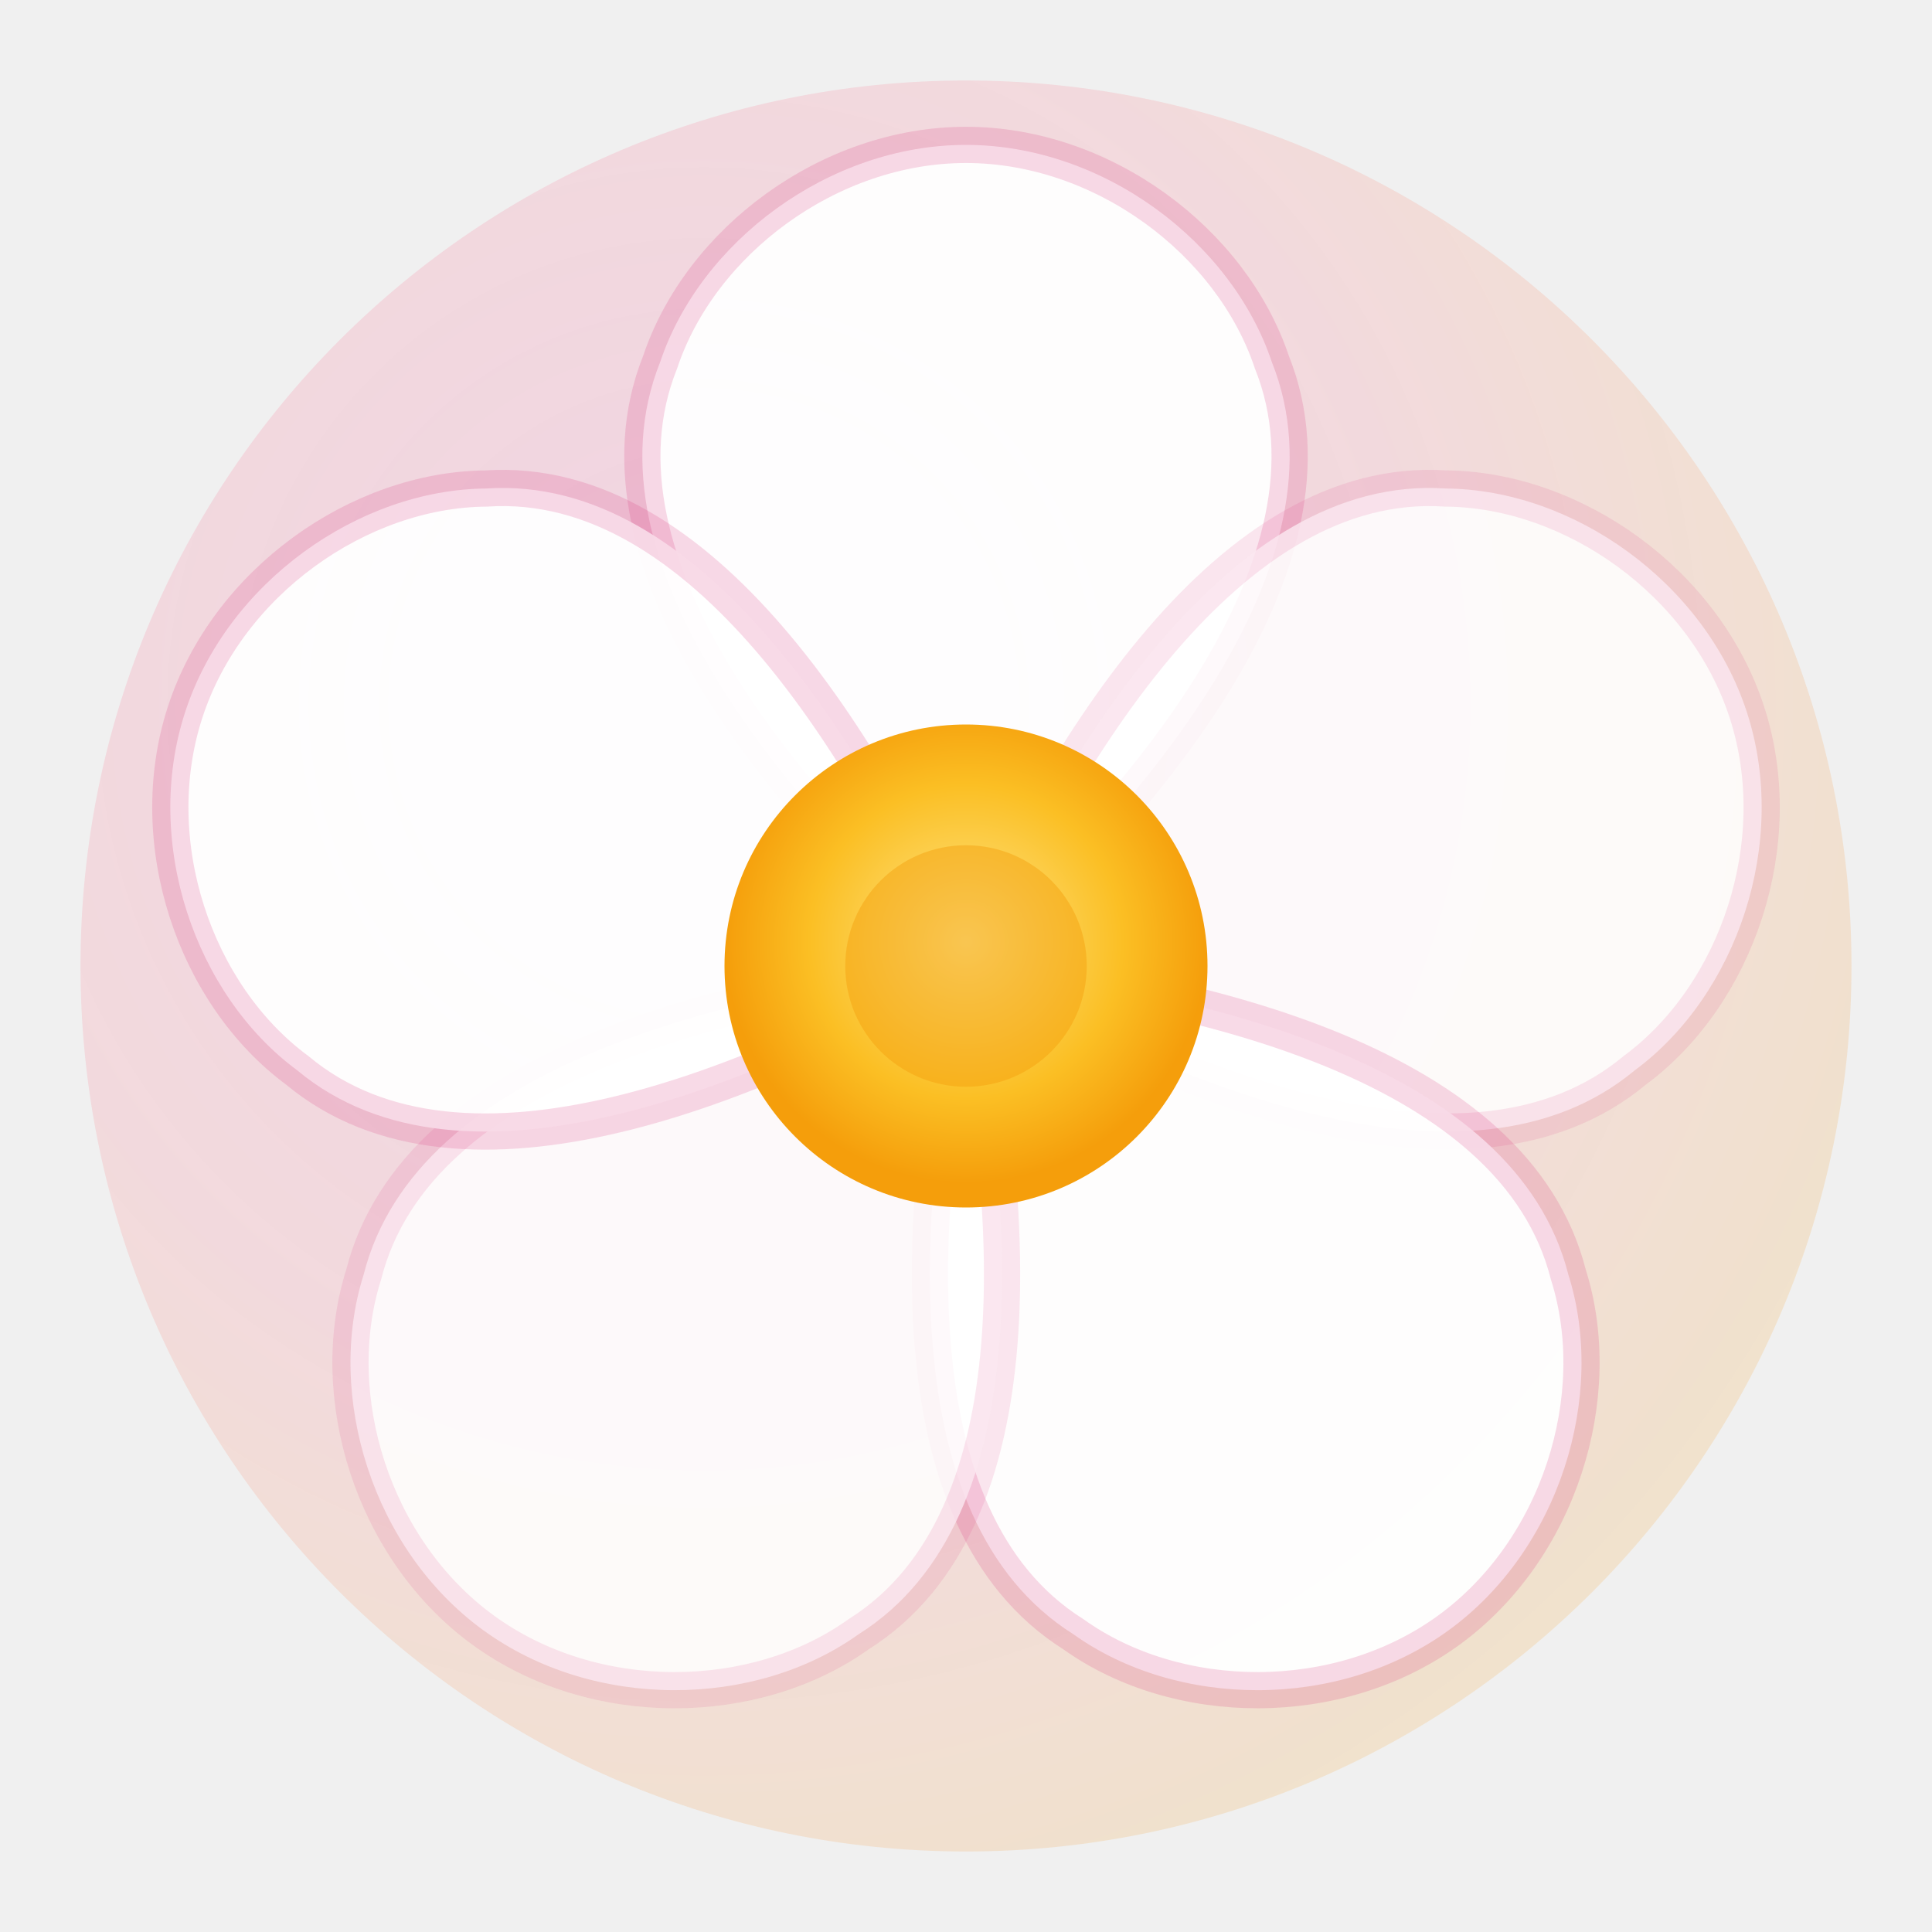
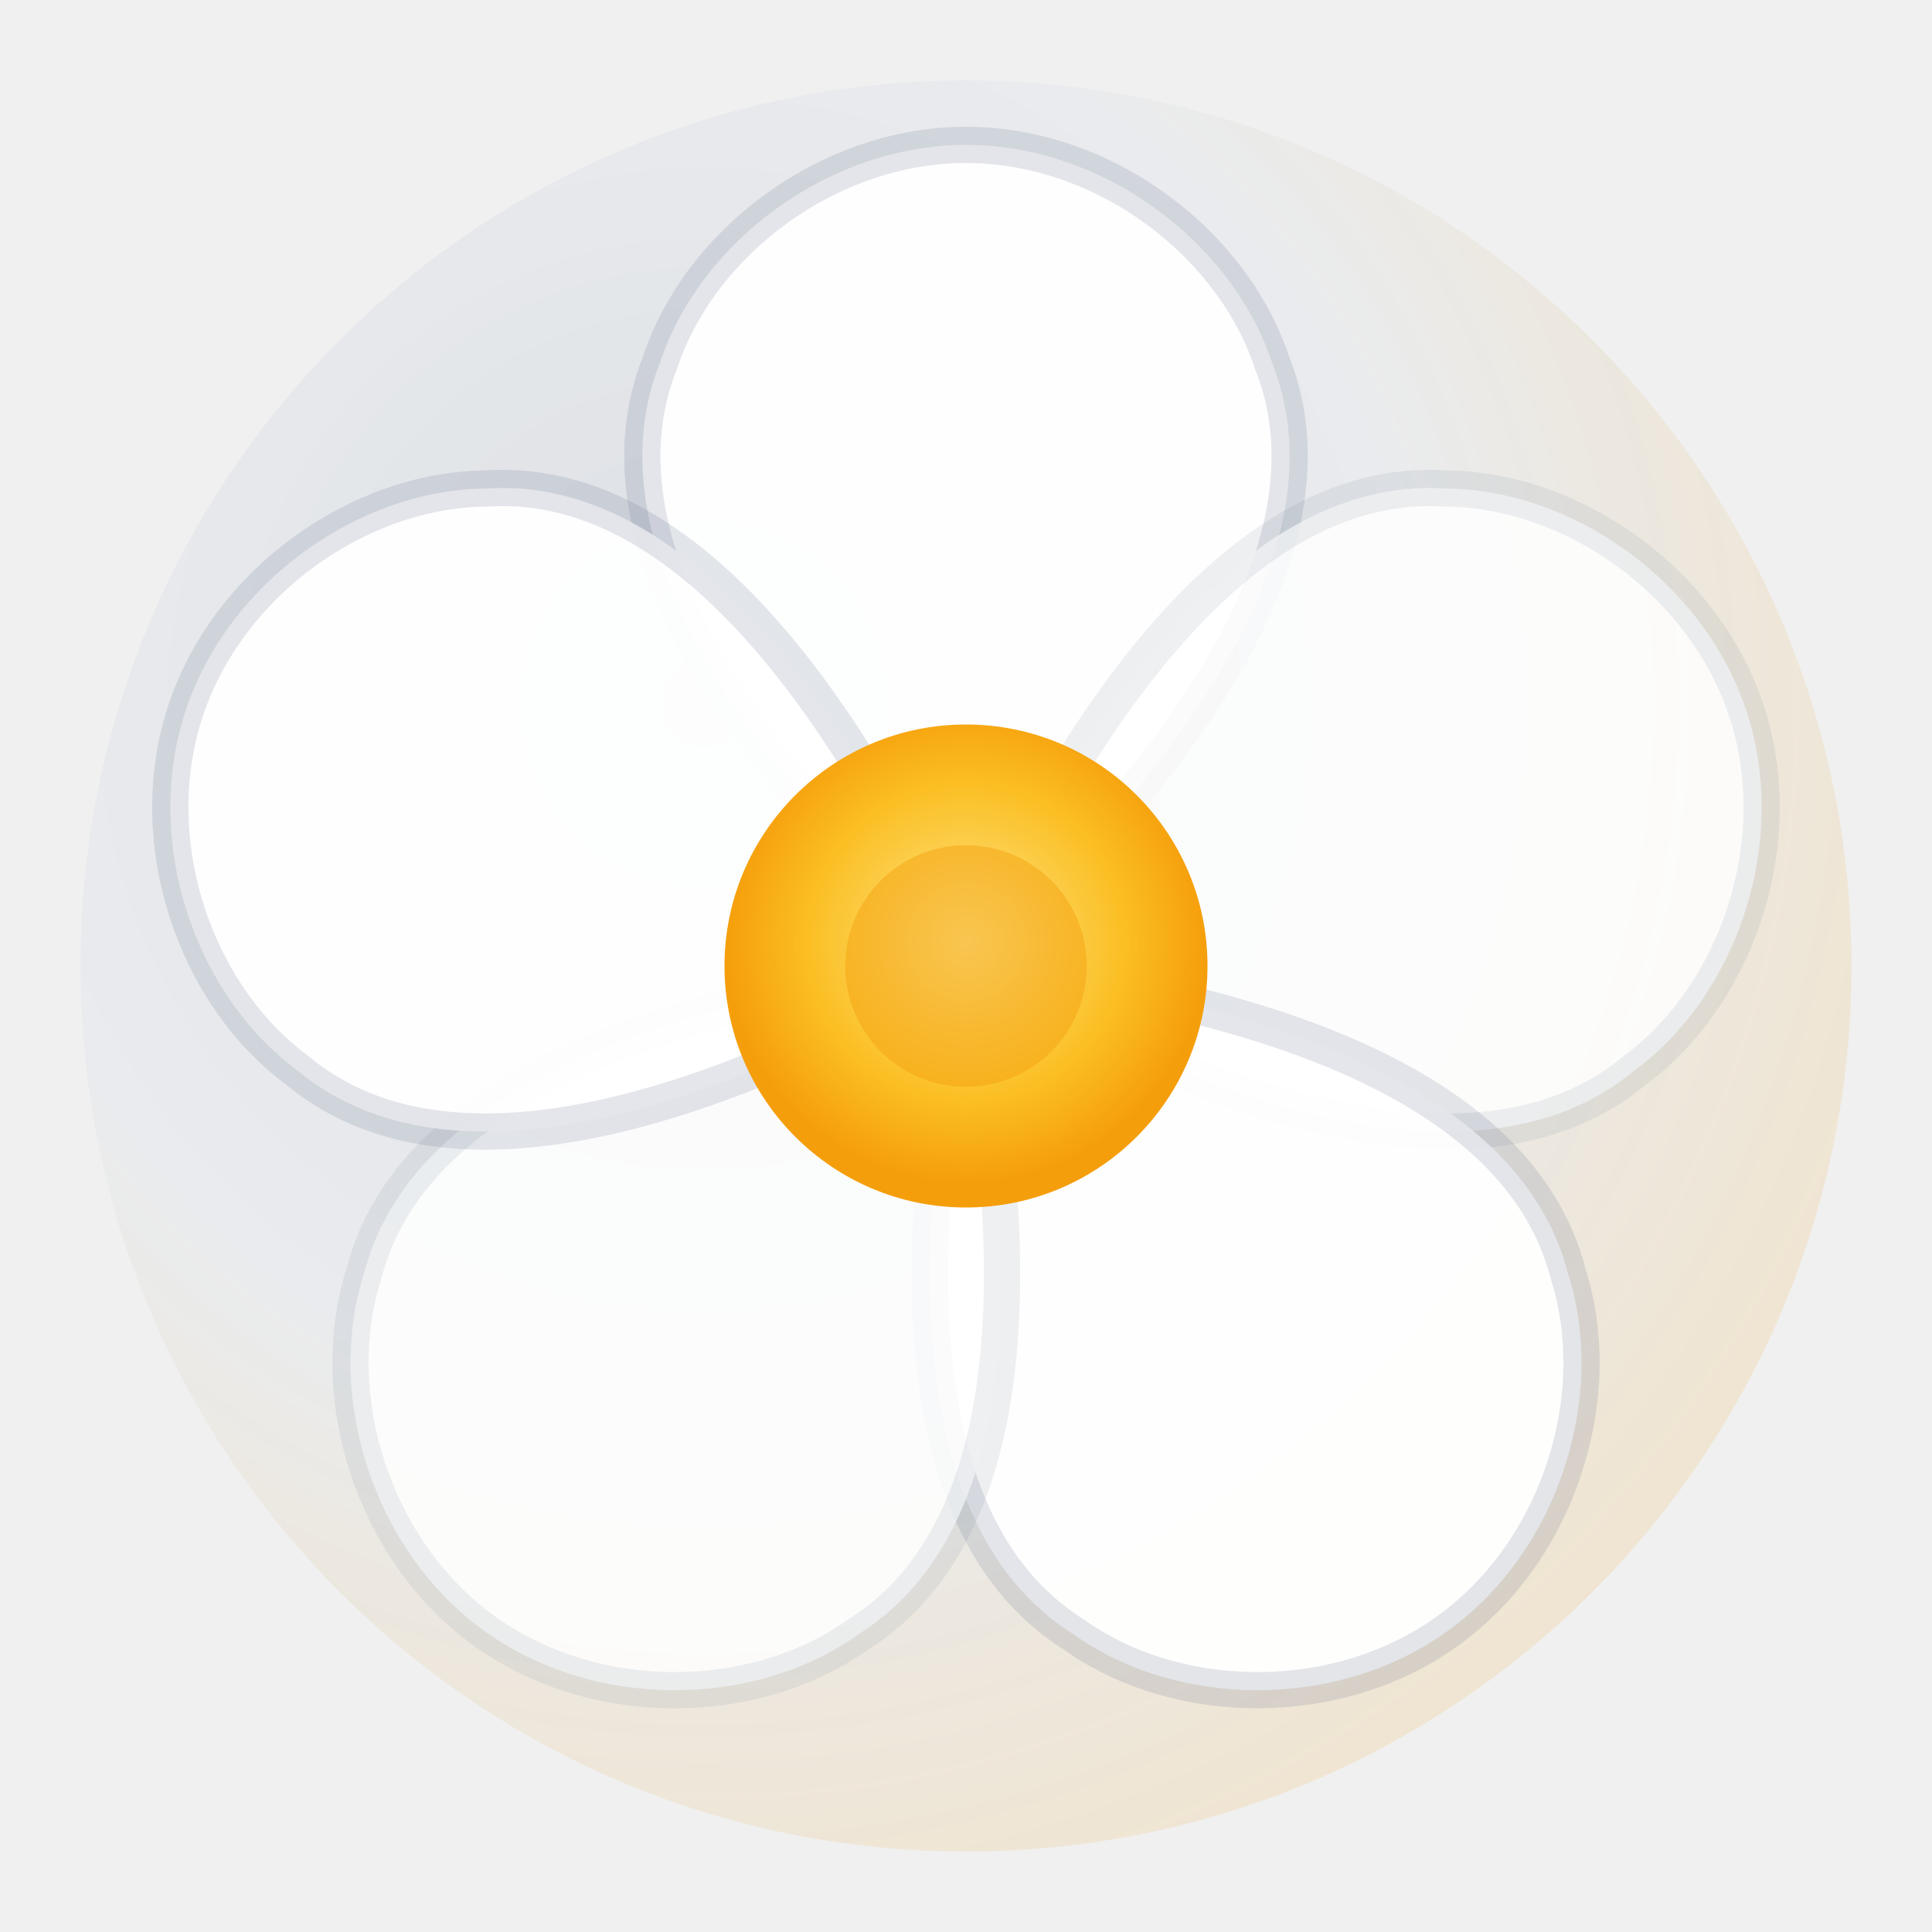
<svg xmlns="http://www.w3.org/2000/svg" viewBox="0 0 24 24" fill="none">
  <defs>
    <radialGradient id="bg" cx="35%" cy="35%" r="75%">
-       <stop offset="0%" stop-color="#f472b6" stop-opacity="0.22" />
-       <stop offset="55%" stop-color="#fb7185" stop-opacity="0.18" />
-       <stop offset="100%" stop-color="#f59e0b" stop-opacity="0.16" />
+       <stop offset="0%" stop-color="#94a3b8" stop-opacity="0.22" />
+       <stop offset="55%" stop-color="#cbd5e1" stop-opacity="0.18" />
+       <stop offset="100%" stop-color="#f59e0b" stop-opacity="0.14" />
    </radialGradient>
    <radialGradient id="c" cx="50%" cy="45%" r="50%">
      <stop offset="0%" stop-color="#fde68a" />
      <stop offset="65%" stop-color="#fbbf24" />
      <stop offset="100%" stop-color="#f59e0b" />
    </radialGradient>
  </defs>
  <circle cx="12" cy="12" r="11" fill="url(#bg)" />
  <g>
-     <path d="M 12 12 C 9.8 10, 7.2 7, 8.2 4.5 C 8.7 3, 10.3 1.8, 12 1.8 C 13.7 1.8, 15.3 3, 15.8 4.5 C 16.8 7, 14.2 10, 12 12 Z" fill="#ffffff" stroke="#db2777" stroke-width="0.45" stroke-opacity="0.18" opacity="0.95" transform="rotate(0 12 12)" />
-     <path d="M 12 12 C 9.8 10, 7.2 7, 8.2 4.5 C 8.7 3, 10.3 1.8, 12 1.8 C 13.7 1.8, 15.3 3, 15.8 4.5 C 16.8 7, 14.2 10, 12 12 Z" fill="#ffffff" stroke="#db2777" stroke-width="0.45" stroke-opacity="0.13" opacity="0.85" transform="rotate(72 12 12)" />
-     <path d="M 12 12 C 9.8 10, 7.2 7, 8.2 4.5 C 8.7 3, 10.3 1.8, 12 1.8 C 13.7 1.8, 15.3 3, 15.8 4.5 C 16.8 7, 14.2 10, 12 12 Z" fill="#ffffff" stroke="#db2777" stroke-width="0.45" stroke-opacity="0.18" opacity="0.95" transform="rotate(144 12 12)" />
-     <path d="M 12 12 C 9.8 10, 7.2 7, 8.2 4.5 C 8.7 3, 10.3 1.8, 12 1.8 C 13.7 1.8, 15.3 3, 15.8 4.5 C 16.8 7, 14.2 10, 12 12 Z" fill="#ffffff" stroke="#db2777" stroke-width="0.45" stroke-opacity="0.13" opacity="0.85" transform="rotate(216 12 12)" />
-     <path d="M 12 12 C 9.8 10, 7.2 7, 8.2 4.5 C 8.7 3, 10.3 1.8, 12 1.8 C 13.7 1.8, 15.3 3, 15.8 4.5 C 16.8 7, 14.2 10, 12 12 Z" fill="#ffffff" stroke="#db2777" stroke-width="0.45" stroke-opacity="0.18" opacity="0.95" transform="rotate(288 12 12)" />
+     <path d="M 12 12 C 9.8 10, 7.2 7, 8.2 4.5 C 8.7 3, 10.3 1.8, 12 1.8 C 13.7 1.8, 15.3 3, 15.8 4.5 C 16.8 7, 14.2 10, 12 12 Z" fill="#ffffff" stroke="#64748b" stroke-width="0.45" stroke-opacity="0.18" opacity="0.95" transform="rotate(0 12 12)" />
+     <path d="M 12 12 C 9.8 10, 7.2 7, 8.2 4.5 C 8.7 3, 10.3 1.8, 12 1.8 C 13.7 1.8, 15.3 3, 15.8 4.5 C 16.8 7, 14.2 10, 12 12 Z" fill="#ffffff" stroke="#64748b" stroke-width="0.45" stroke-opacity="0.13" opacity="0.85" transform="rotate(72 12 12)" />
+     <path d="M 12 12 C 9.8 10, 7.2 7, 8.2 4.5 C 8.7 3, 10.3 1.8, 12 1.8 C 13.7 1.8, 15.3 3, 15.8 4.5 C 16.8 7, 14.2 10, 12 12 Z" fill="#ffffff" stroke="#64748b" stroke-width="0.45" stroke-opacity="0.18" opacity="0.95" transform="rotate(144 12 12)" />
+     <path d="M 12 12 C 9.8 10, 7.2 7, 8.2 4.5 C 8.7 3, 10.3 1.8, 12 1.8 C 13.7 1.8, 15.3 3, 15.8 4.5 C 16.8 7, 14.2 10, 12 12 Z" fill="#ffffff" stroke="#64748b" stroke-width="0.45" stroke-opacity="0.13" opacity="0.85" transform="rotate(216 12 12)" />
+     <path d="M 12 12 C 9.8 10, 7.2 7, 8.2 4.5 C 8.7 3, 10.3 1.8, 12 1.8 C 13.7 1.8, 15.3 3, 15.8 4.5 C 16.8 7, 14.2 10, 12 12 Z" fill="#ffffff" stroke="#64748b" stroke-width="0.45" stroke-opacity="0.18" opacity="0.95" transform="rotate(288 12 12)" />
  </g>
  <circle cx="12" cy="12" r="3.0" fill="url(#c)" />
  <circle cx="12" cy="12" r="1.5" fill="#f59e0b" opacity="0.45" />
</svg>
